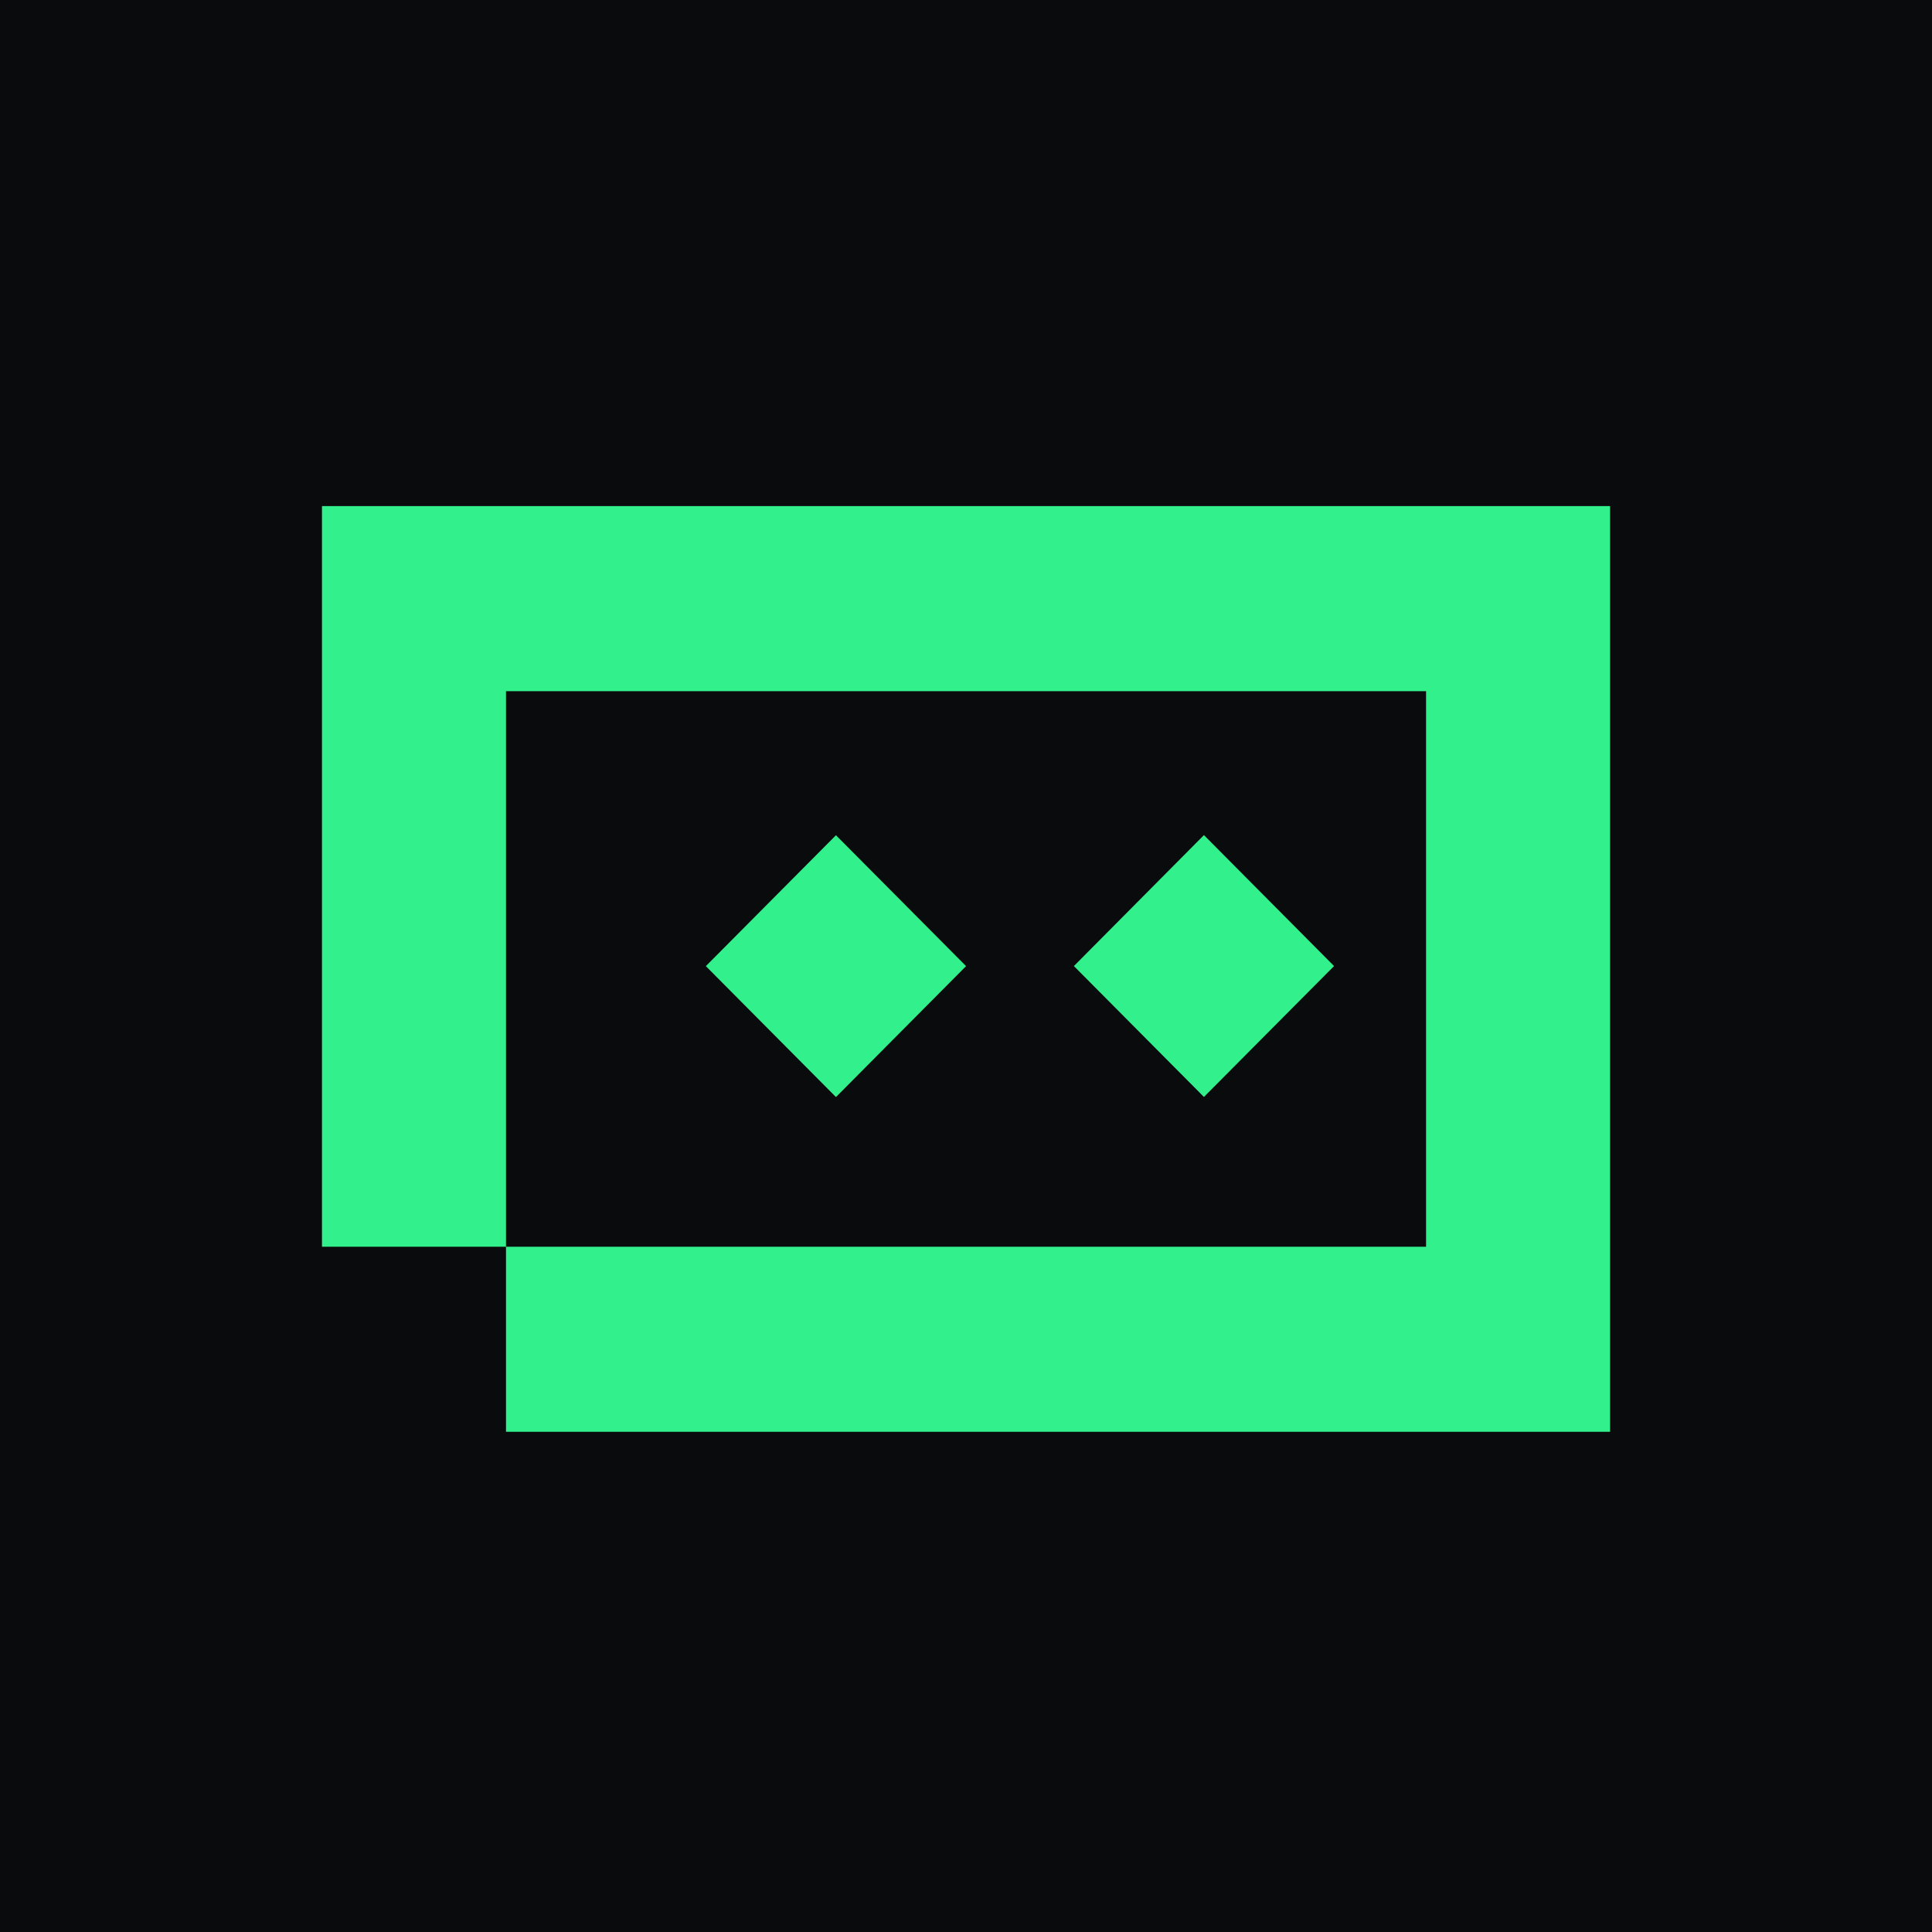
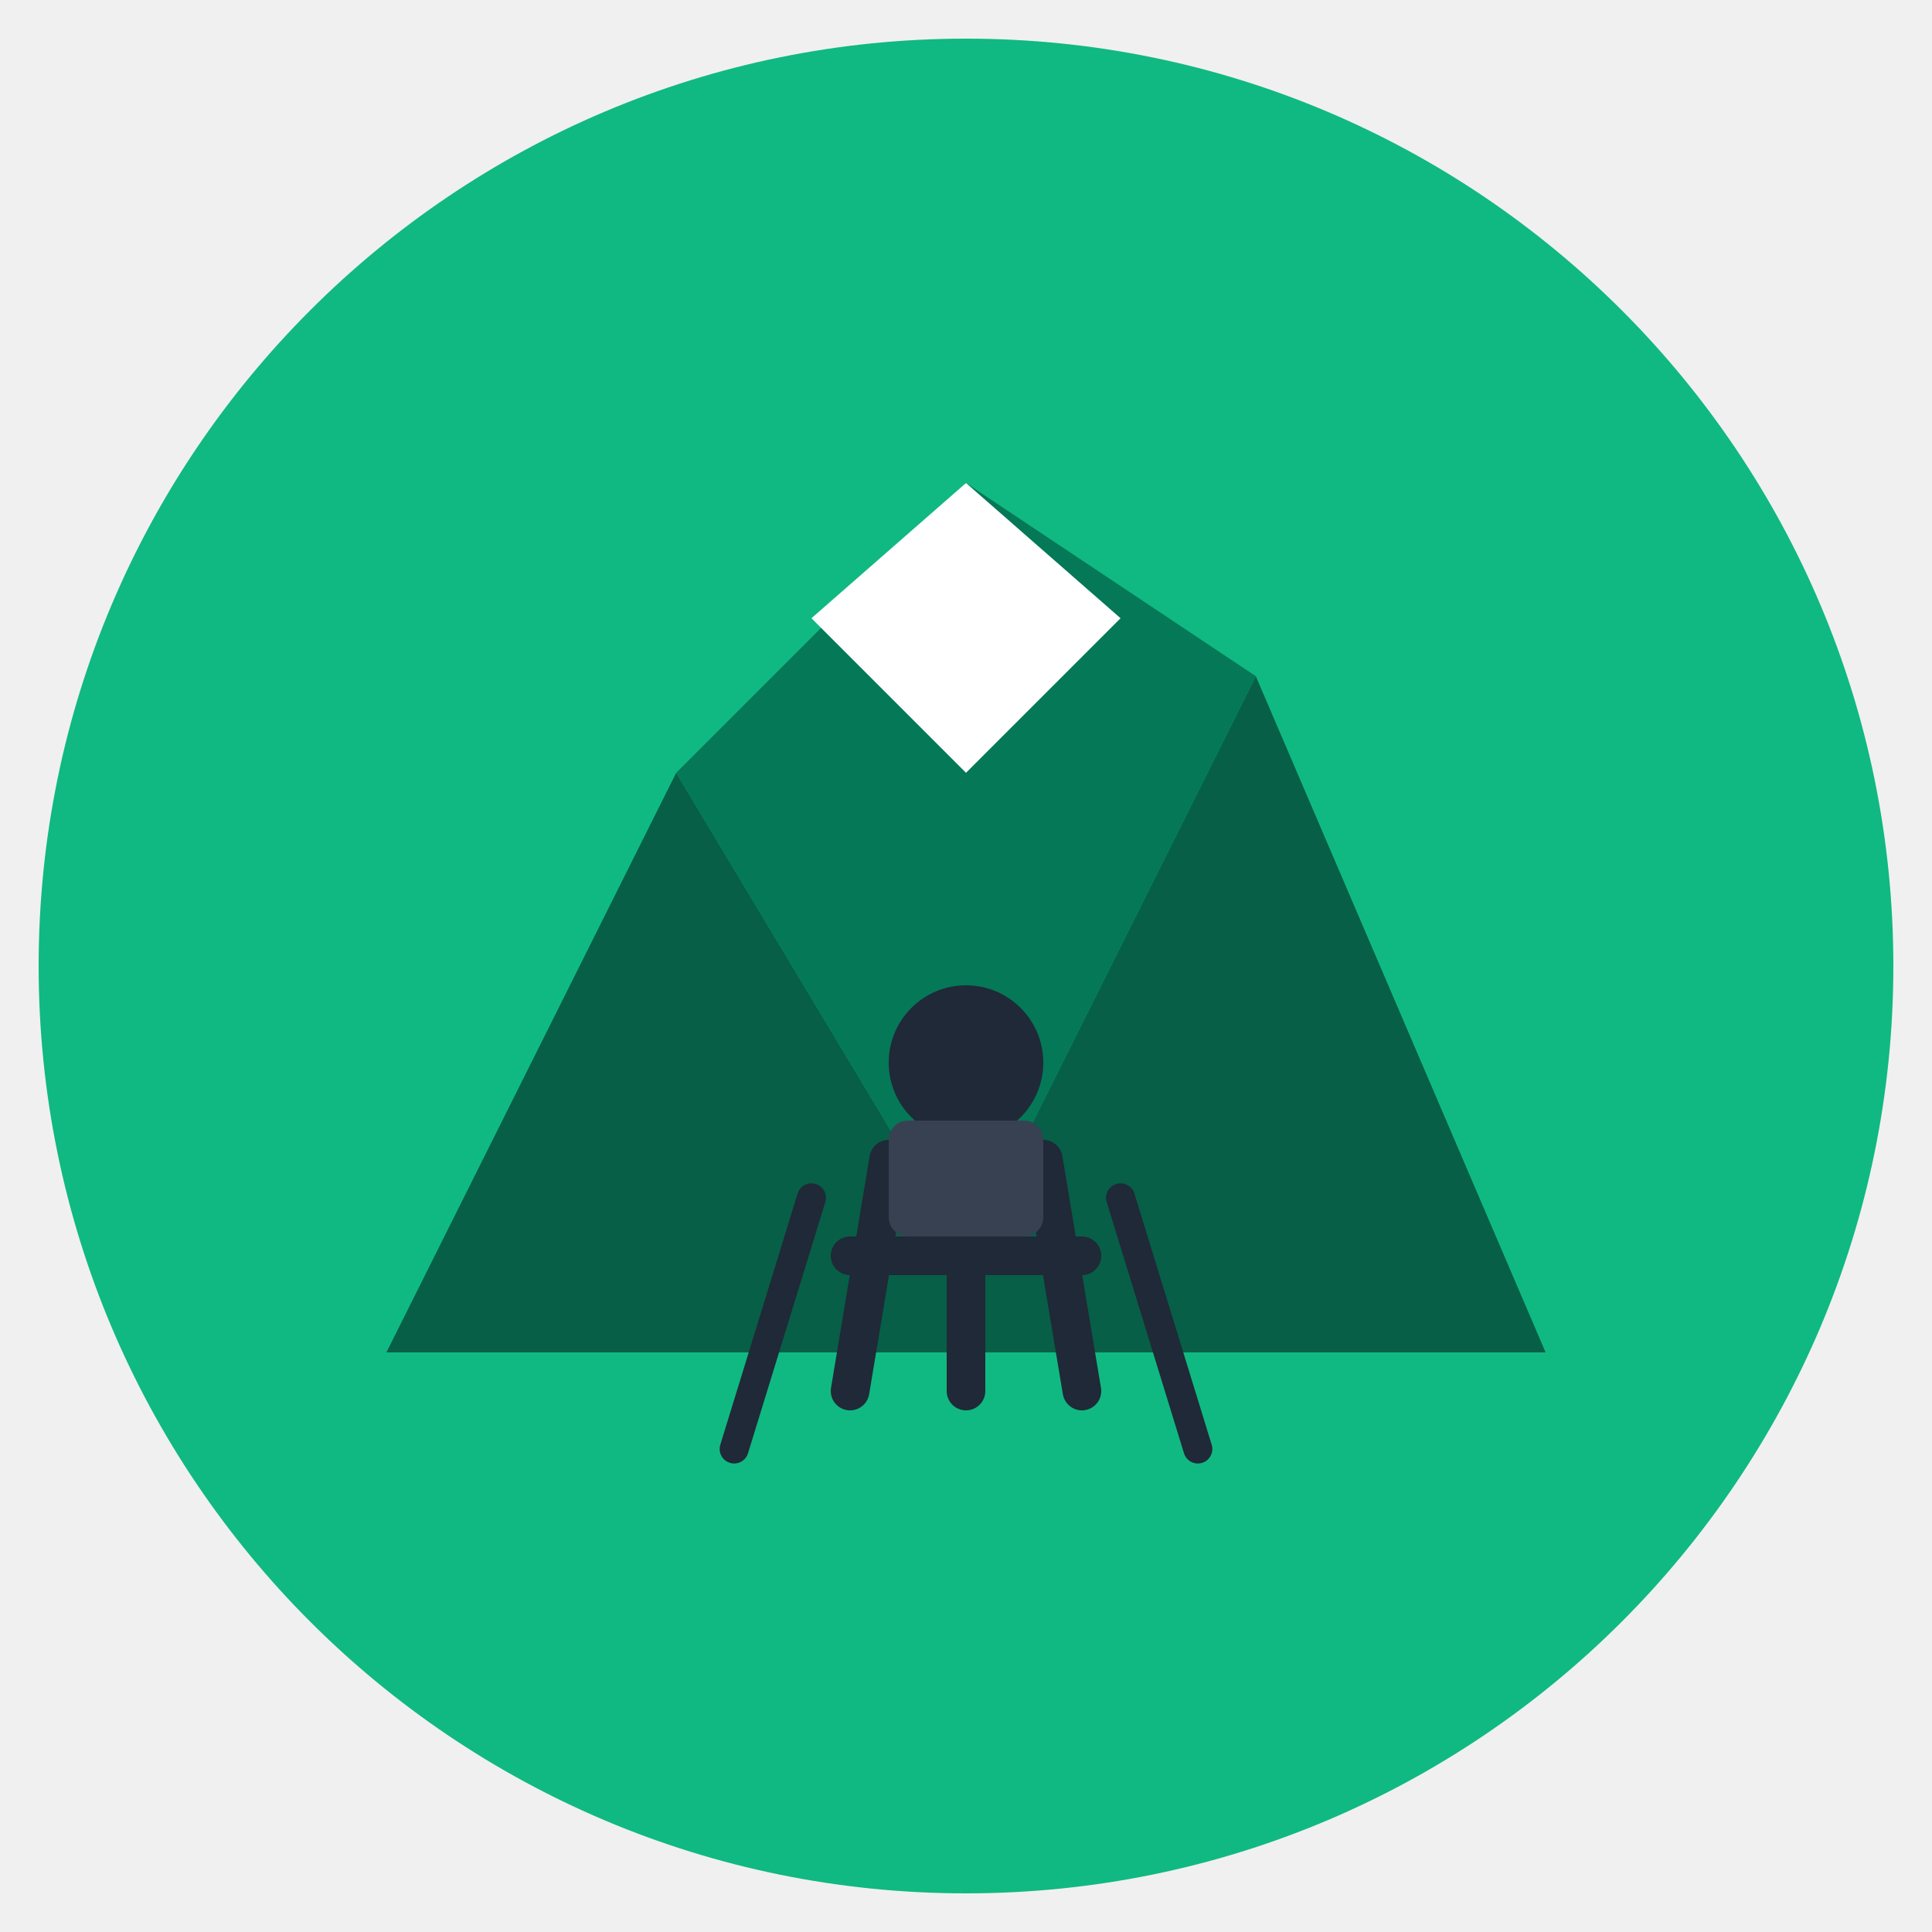
- <svg xmlns="http://www.w3.org/2000/svg" width="32" height="32" viewBox="0 0 32 32" fill="none">
-   <rect width="32" height="32" fill="#0A0B0D" />
-   <path d="M26.668 23.715H8.381V20.65H5.333V8.382H26.668V23.715ZM8.381 20.65H23.62V11.448H8.381V20.65ZM16.001 16.002L13.846 18.171L11.691 16.002L13.846 13.834L16.001 16.002ZM22.096 16.001L19.941 18.169L17.787 16.001L19.941 13.832L22.096 16.001Z" fill="#32F08C" />
+ <svg xmlns="http://www.w3.org/2000/svg" viewBox="0 0 100 100">
+   <circle cx="50" cy="50" r="48" fill="#10b981" />
+   <path d="M20 70 L35 40 L50 65 L65 35 L80 70 Z" fill="#065f46" />
+   <path d="M35 40 L50 25 L65 35 L50 65 Z" fill="#047857" />
+   <path d="M42 32 L50 25 L58 32 L50 40 Z" fill="white" />
+   <circle cx="50" cy="55" r="4" fill="#1f2937" />
+   <path d="M46 60 L44 72 M50 59 L50 72 M54 60 L56 72" stroke="#1f2937" stroke-width="2" stroke-linecap="round" />
+   <path d="M44 65 L56 65" stroke="#1f2937" stroke-width="2" stroke-linecap="round" />
+   <line x1="42" y1="62" x2="38" y2="75" stroke="#1f2937" stroke-width="1.5" stroke-linecap="round" />
+   <line x1="58" y1="62" x2="62" y2="75" stroke="#1f2937" stroke-width="1.5" stroke-linecap="round" />
+   <rect x="46" y="58" width="8" height="6" rx="1" fill="#374151" />
</svg>
